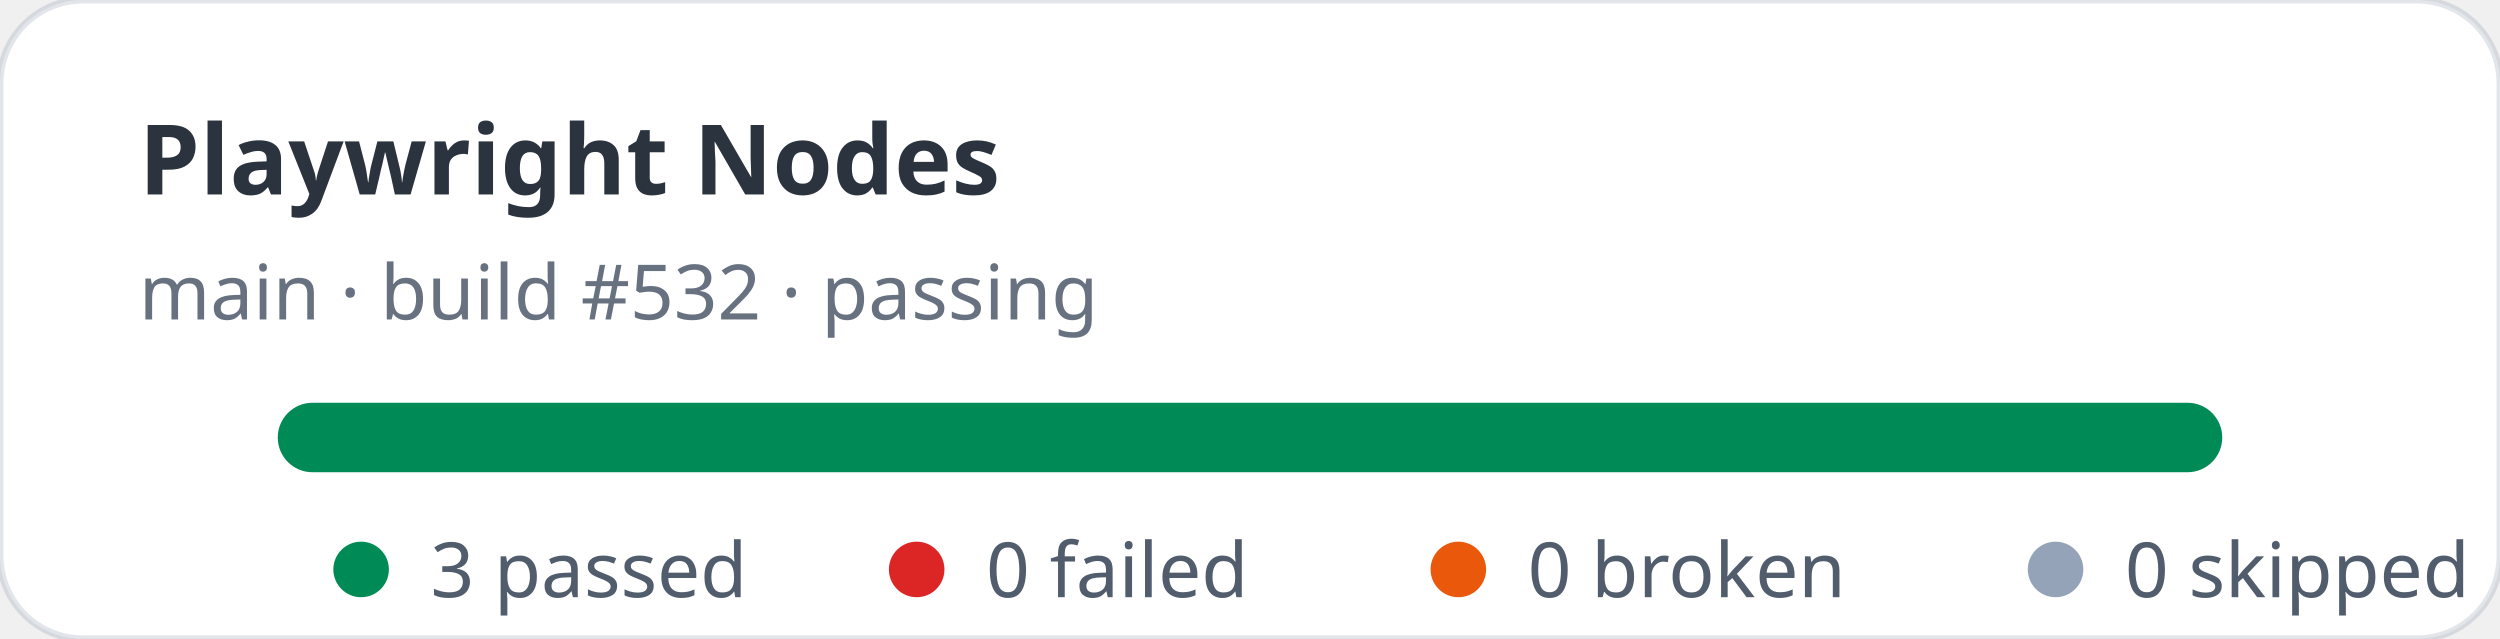
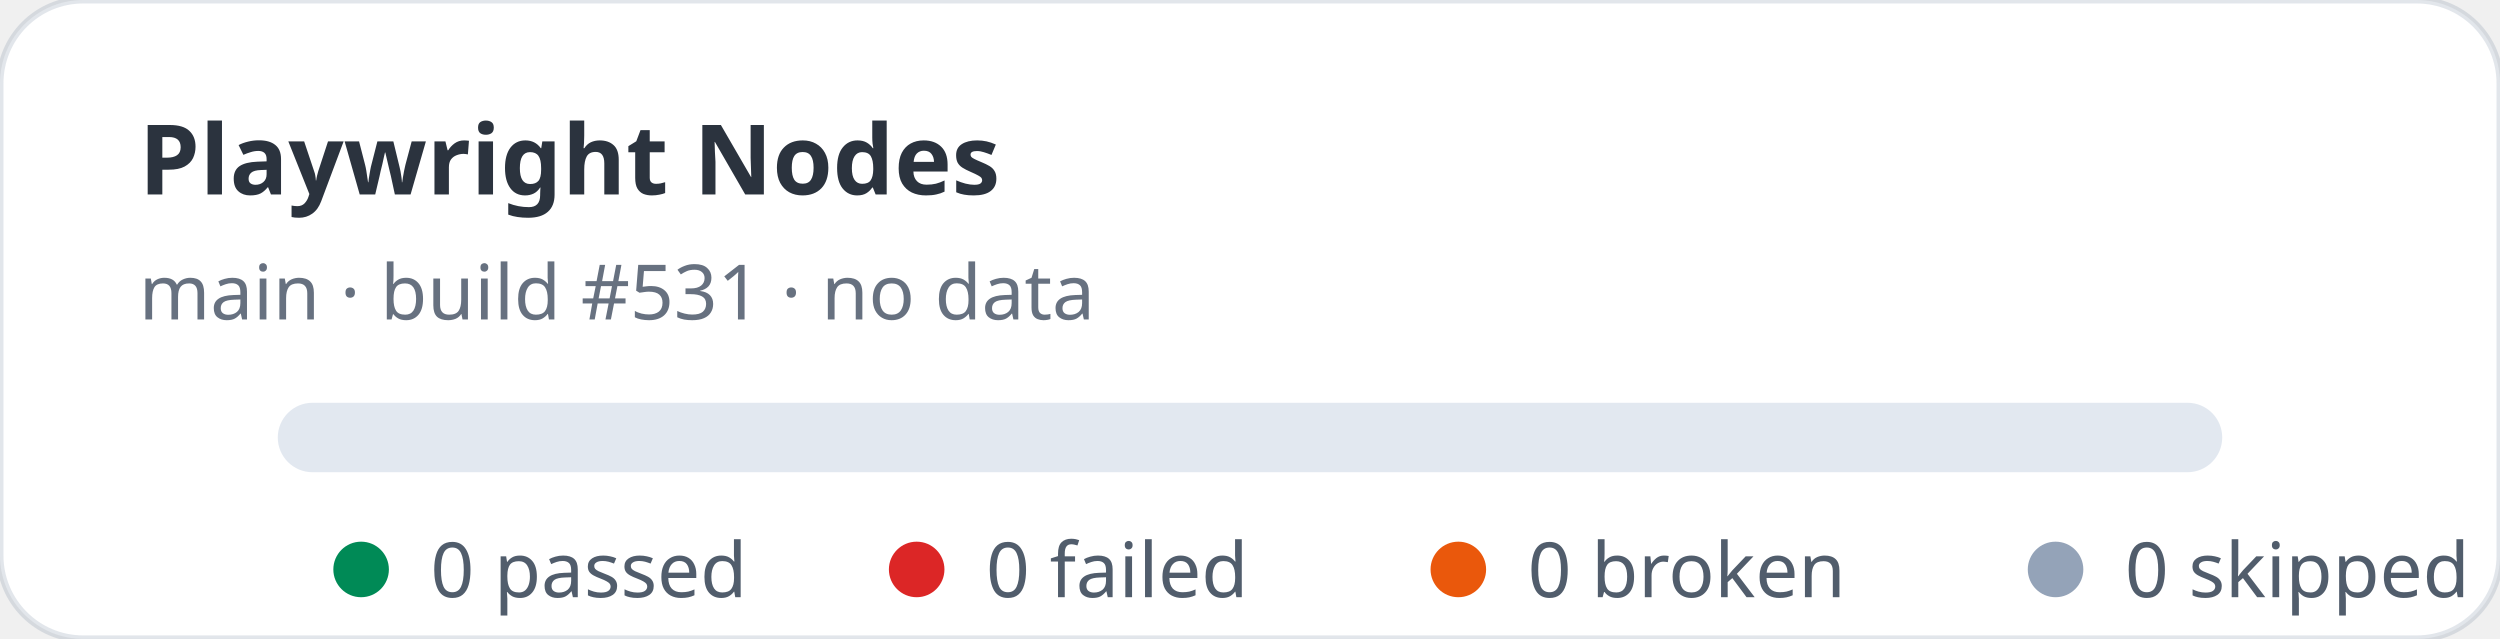
- <svg xmlns="http://www.w3.org/2000/svg" width="360" height="92" viewBox="0 0 360 92" role="img" aria-label="Playwright Nodes stats: 3 passed, 0 failed">
+ <svg xmlns="http://www.w3.org/2000/svg" width="360" height="92" viewBox="0 0 360 92" role="img" aria-label="Playwright Nodes stats: 0 passed, 0 failed">
  <rect width="360" height="92" rx="12" fill="#ffffff" stroke="rgba(11,48,86,0.12)" />
  <text x="20" y="28" fill="rgba(1,10,24,0.83)" font-family="ui-sans-serif,system-ui,sans-serif" font-size="14" font-weight="700">Playwright Nodes</text>
-   <text x="20" y="46" fill="rgba(2,19,44,0.6)" font-family="ui-sans-serif,system-ui,sans-serif" font-size="11">main · build #532 · passing</text>
+   <text x="20" y="46" fill="rgba(2,19,44,0.6)" font-family="ui-sans-serif,system-ui,sans-serif" font-size="11">main · build #531 · no data</text>
  <rect x="40" y="58" width="280" height="10" rx="5" fill="#e2e8f0" />
-   <rect x="40" y="58" width="280" height="10" rx="5" fill="#008a56" />
  <g font-family="ui-sans-serif,system-ui,sans-serif" font-size="11" fill="rgba(1,18,40,0.68)">
    <circle cx="52" cy="82" r="4" fill="#008a56" />
-     <text x="62" y="86">3 passed</text>
+     <text x="62" y="86">0 passed</text>
    <circle cx="132" cy="82" r="4" fill="#dc2626" />
    <text x="142" y="86">0 failed</text>
    <circle cx="210" cy="82" r="4" fill="#ea580c" />
    <text x="220" y="86">0 broken</text>
    <circle cx="296" cy="82" r="4" fill="#94a3b8" />
    <text x="306" y="86">0 skipped</text>
  </g>
</svg>
